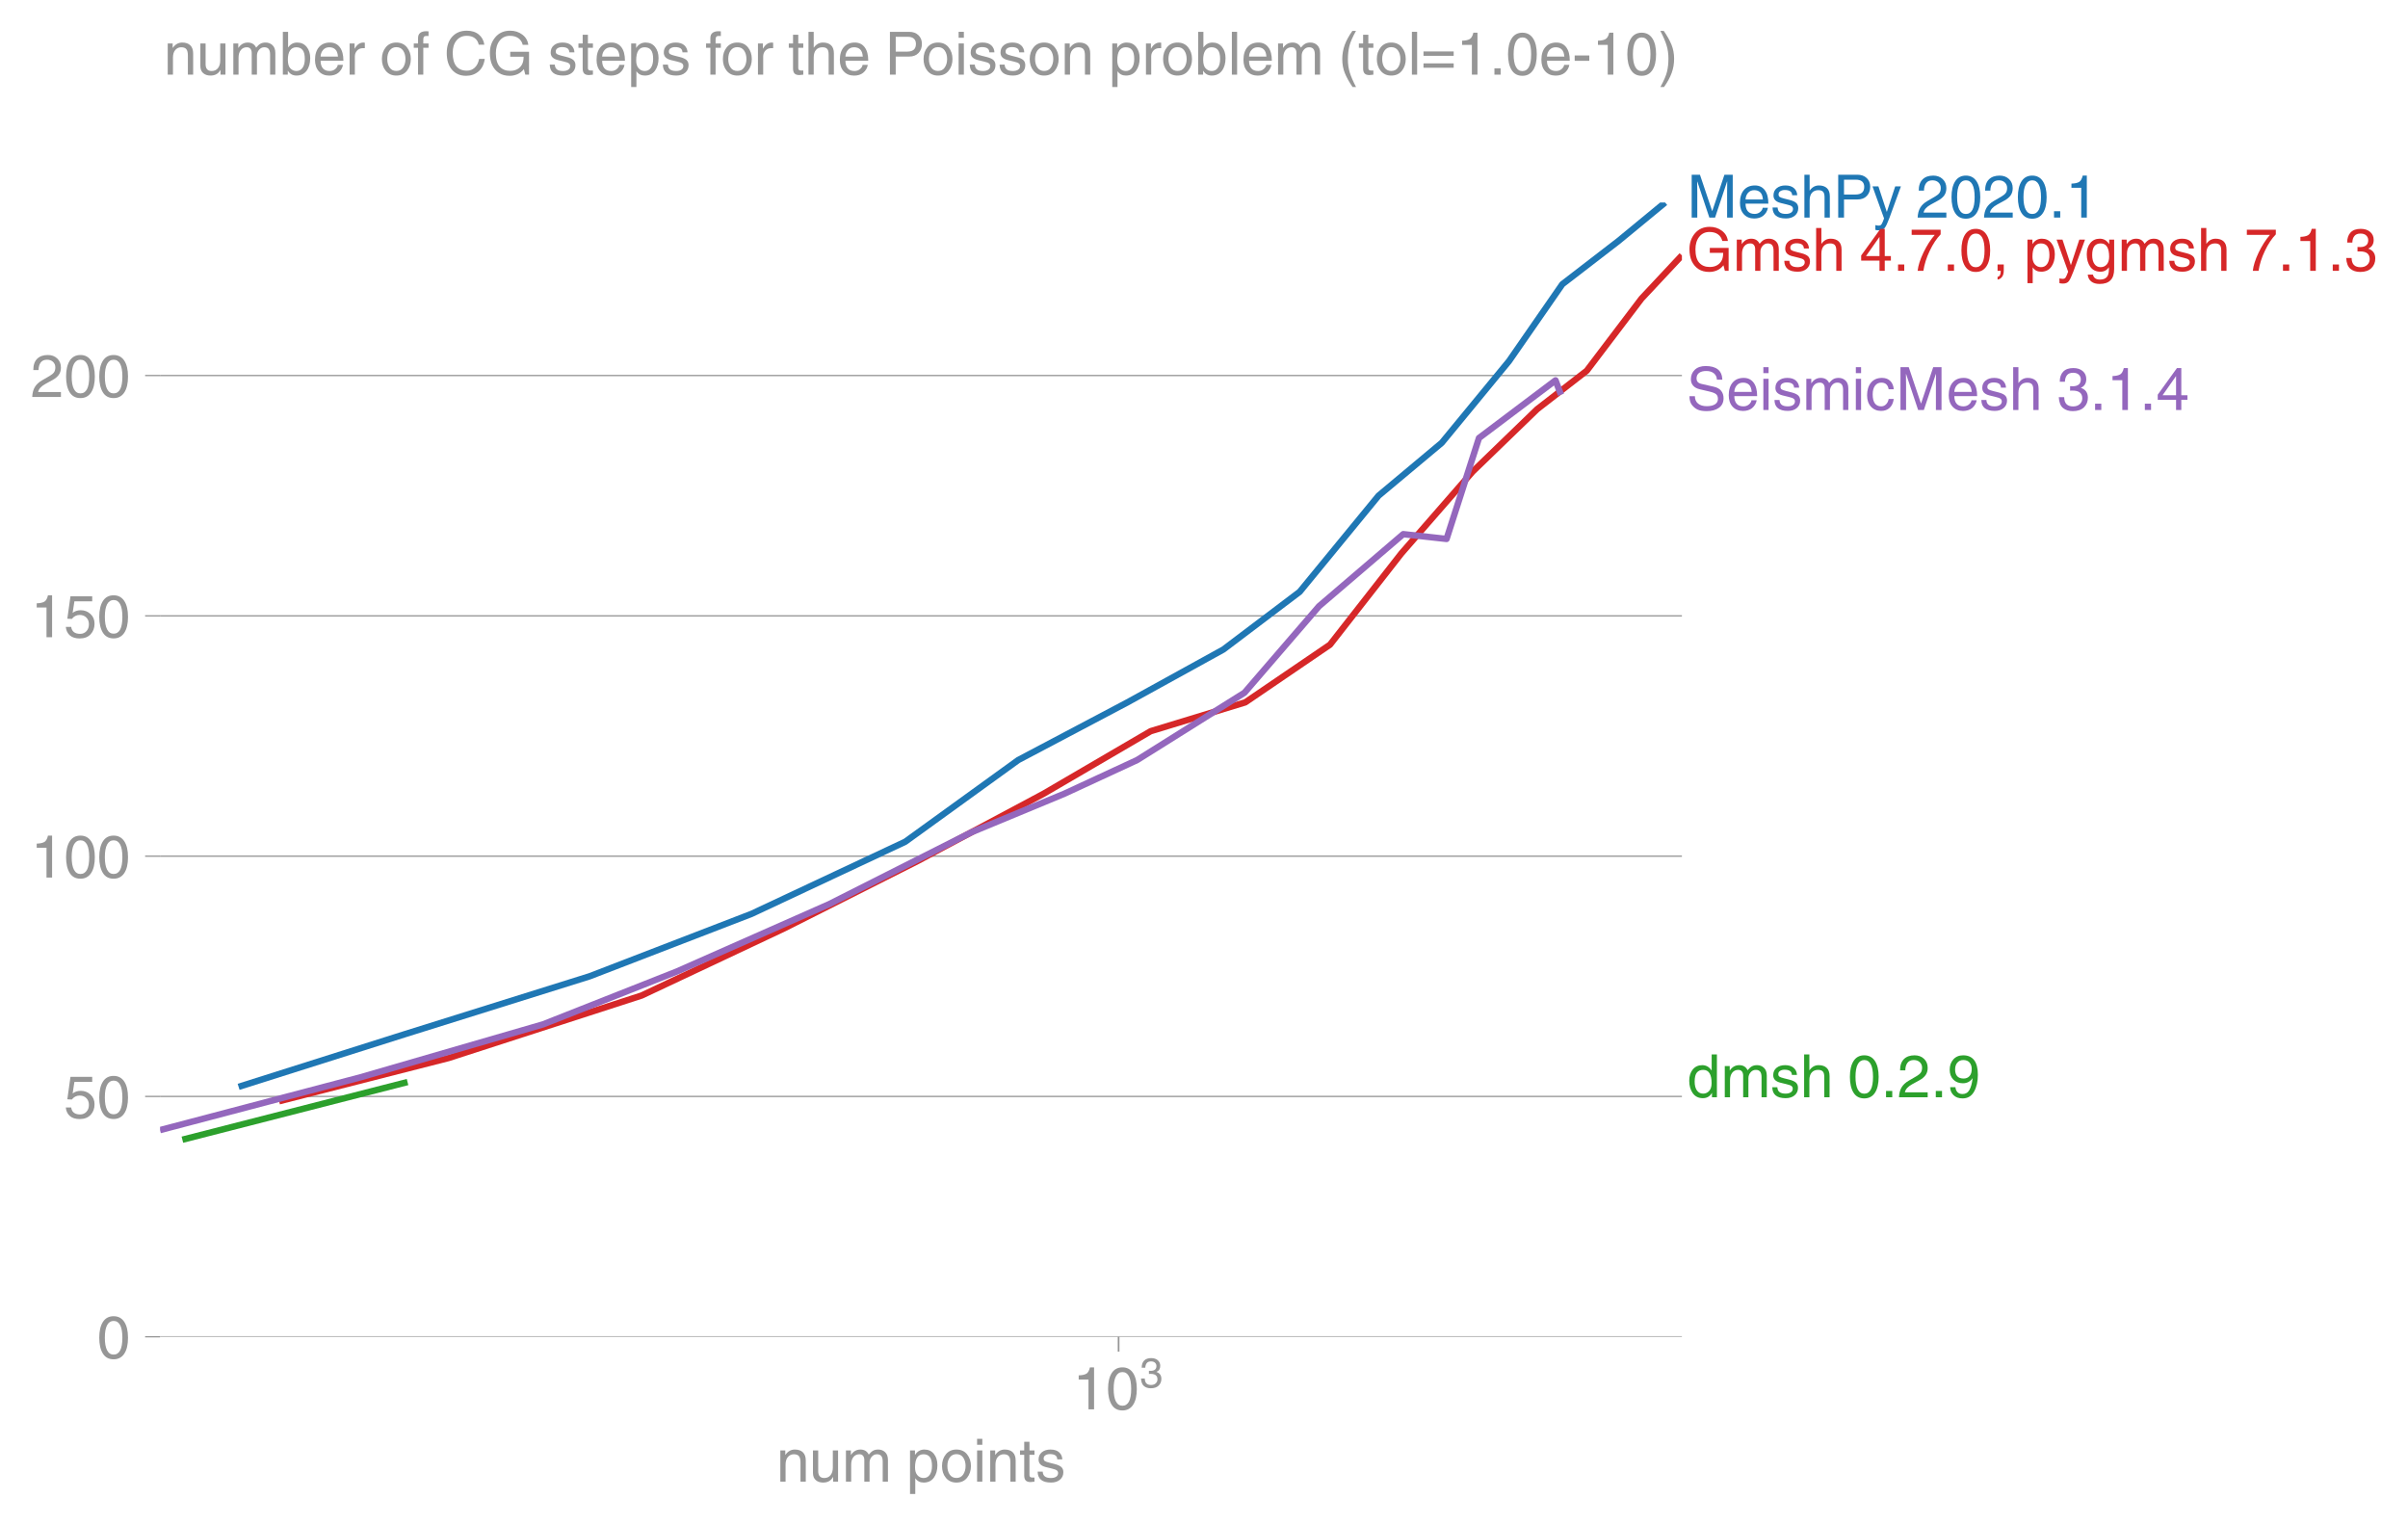
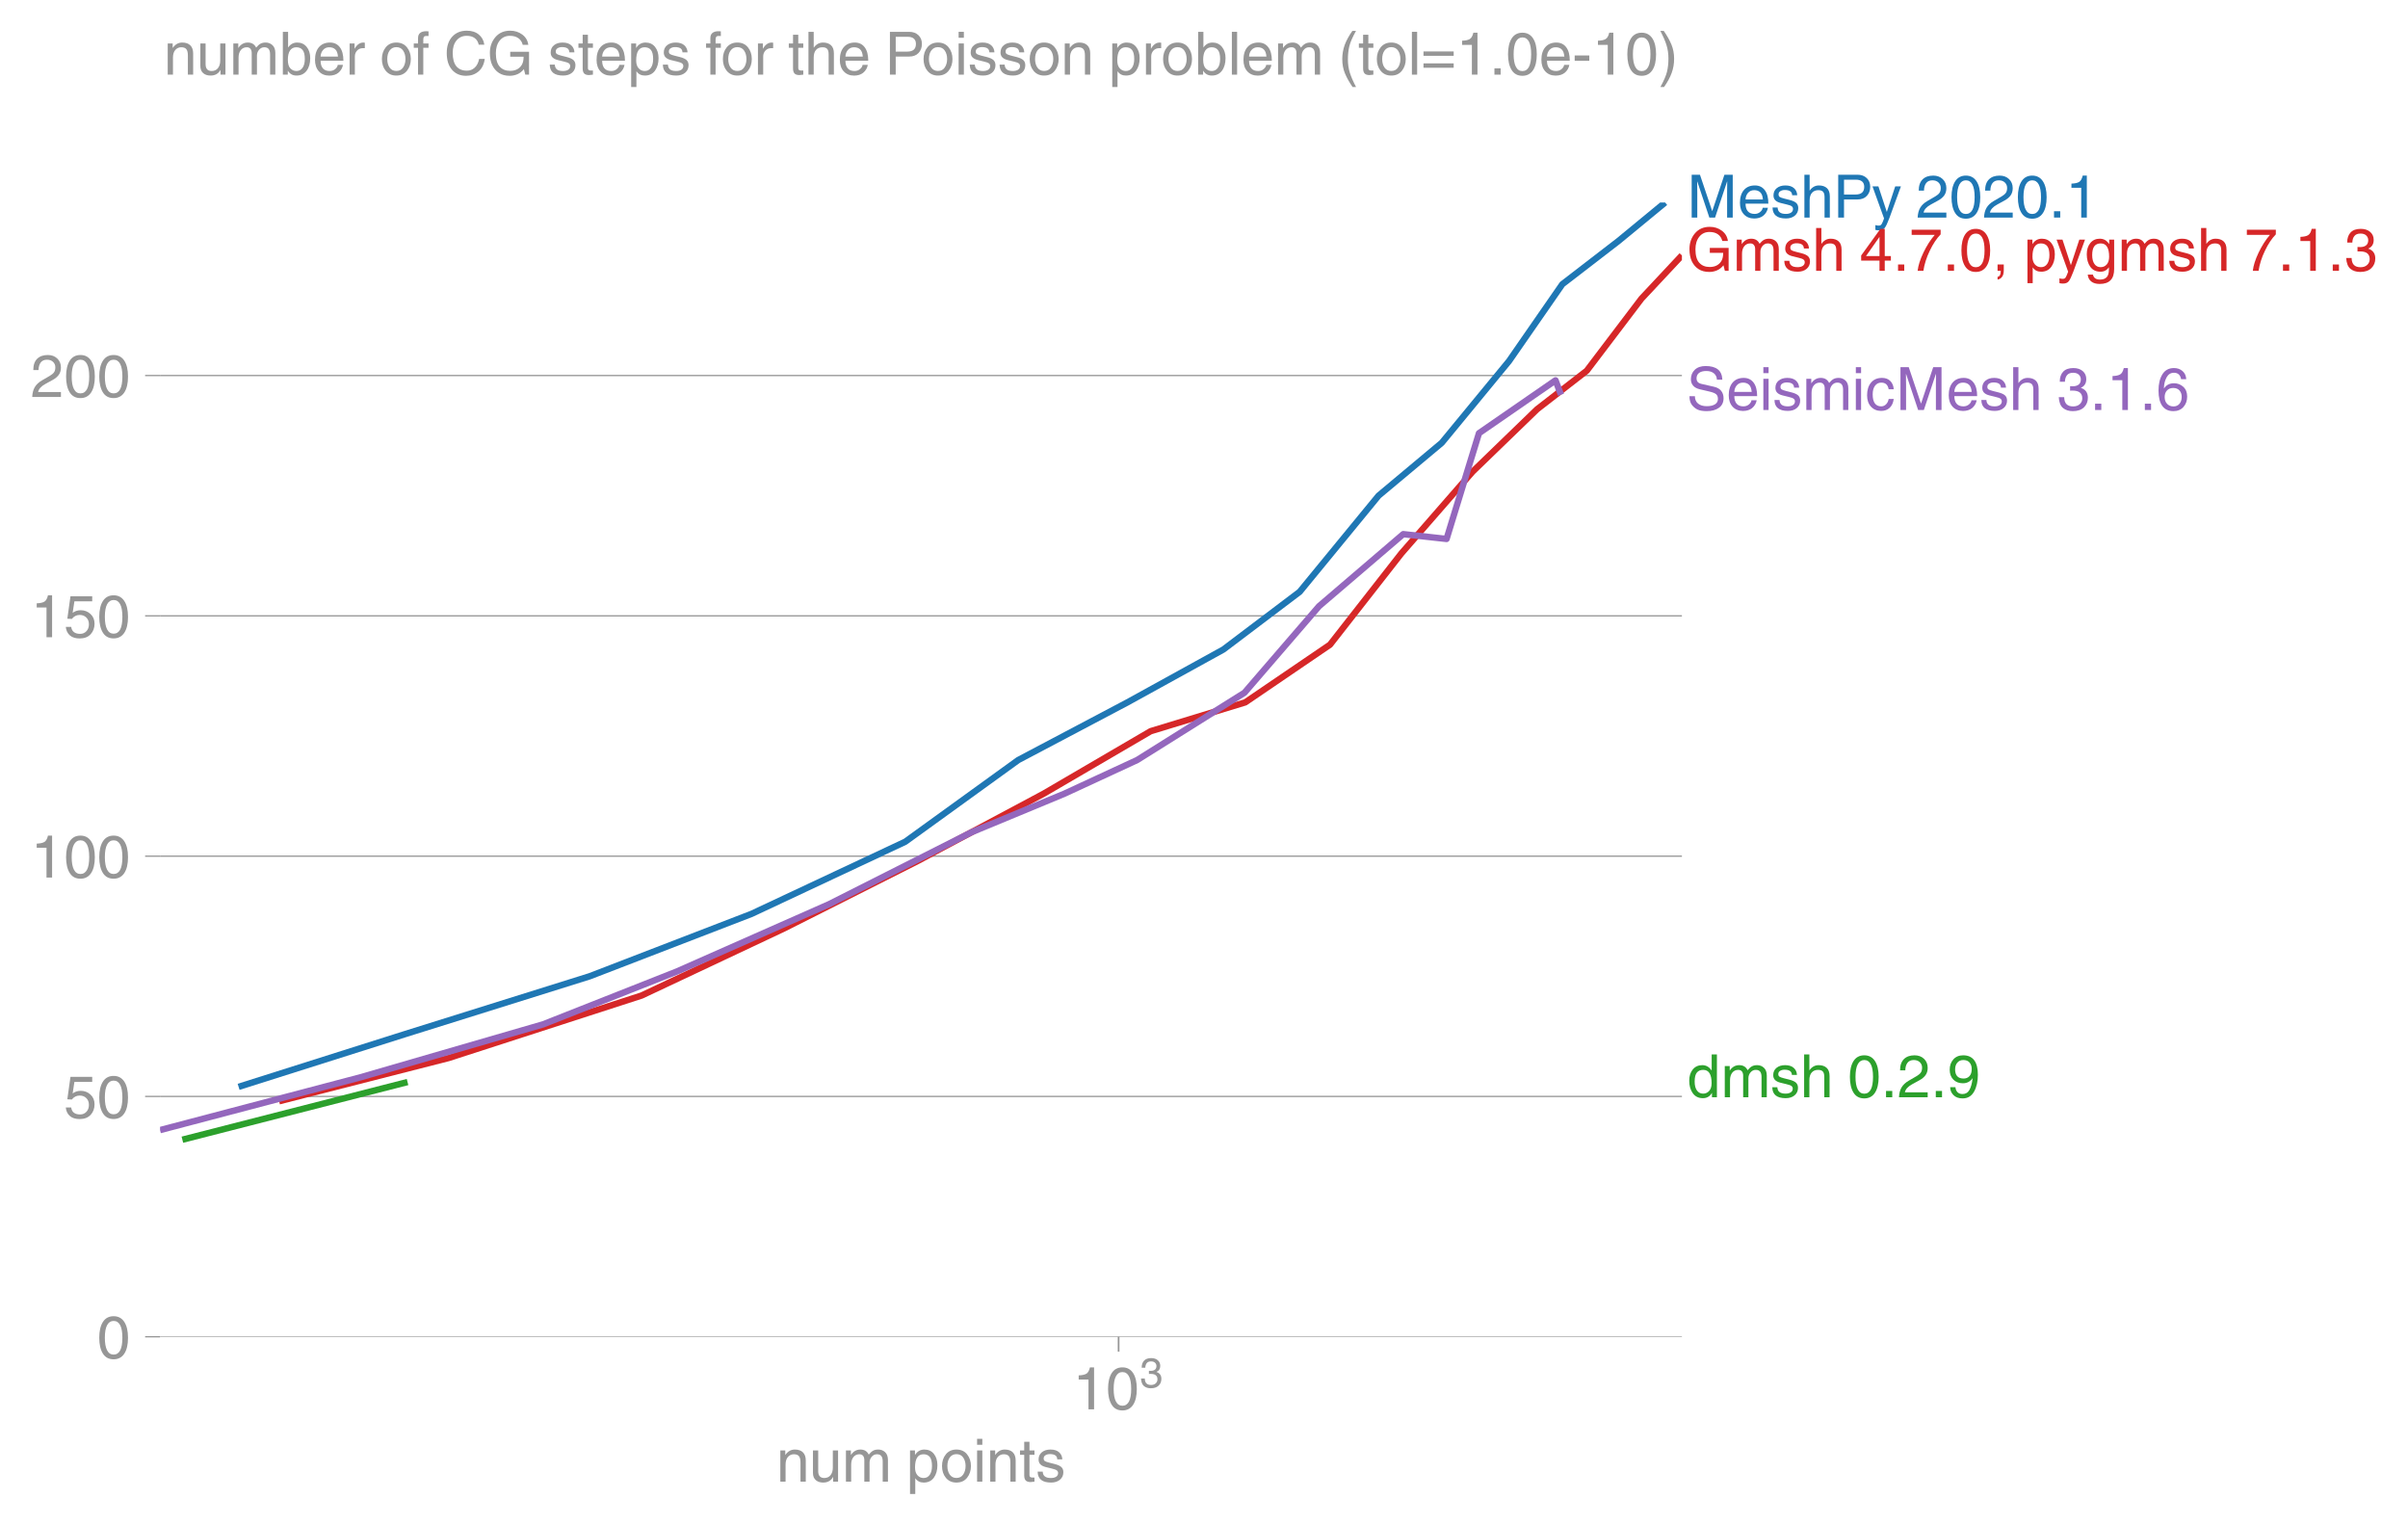
<svg xmlns="http://www.w3.org/2000/svg" xmlns:xlink="http://www.w3.org/1999/xlink" height="476.965" viewBox="0 0 565.058 357.724" width="753.411">
  <defs>
    <style>*{stroke-linecap:butt;stroke-linejoin:round}</style>
  </defs>
  <g id="figure_1">
    <path d="M0 357.724h565.058V0H0z" fill="none" id="patch_1" />
    <g id="axes_1">
      <path d="M37.556 313.628h357.12V47.516H37.556z" fill="none" id="patch_2" />
      <g id="matplotlib.axis_1">
        <g id="xtick_1">
          <g id="line2d_1">
            <defs>
-               <path d="M0 0v3.5" id="m4fc89aef6f" stroke="#969696" stroke-width=".4" />
-             </defs>
-             <use x="262.489" xlink:href="#m4fc89aef6f" y="313.628" fill="#969696" stroke="#969696" stroke-width=".4" />
+               <path d="M0 0v3.5" id="m1c33c5e5dc" stroke="#969696" stroke-width=".4" />
+             </defs>
+             <use x="262.489" xlink:href="#m1c33c5e5dc" y="313.628" fill="#969696" stroke="#969696" stroke-width=".4" />
          </g>
          <g transform="matrix(.14 0 0 -.14 251.71 330.678)" fill="#969696" id="text_1">
            <defs>
              <path d="M35.89 0h-9.374v49.906H10.109v6.985q8.594.28 12.782 2.75Q27.094 62.109 29 70.313h6.89z" id="HelveticaWorld-Regular-49" />
              <path d="M42.484 34.188q0 14.109-3.734 21.156-3.734 7.062-10.969 7.062-7.078 0-10.89-7.062-3.797-7.047-3.797-21.157 0-13.671 3.75-20.937Q20.609 6 27.78 6q7.235 0 10.969 7 3.734 7.016 3.734 21.188zm9.422 0q0-17.297-6.25-26.704-6.25-9.39-17.875-9.39-12.062 0-18.062 9.734-6 9.75-6 26.36 0 17.03 6.14 26.578 6.157 9.547 17.922 9.547 11.625 0 17.875-9.5t6.25-26.626z" id="HelveticaWorld-Regular-48" />
              <path d="M22.406 39.984q2.203-.187 4.594-.187 6.203 0 9.781 2.86 3.594 2.859 3.594 8.656 0 4.687-3.344 7.89-3.343 3.203-9.64 3.203-6.985 0-10.235-4.11-3.234-4.093-3.437-10.983h-8.64q0 10.984 5.765 16.984 5.765 6.016 16.937 6.016 9.922 0 15.828-5.11 5.907-5.094 5.907-13.39 0-10.704-9.032-14.5v-.204q11.72-4 11.72-16.406 0-9.906-6.595-16.265-6.593-6.344-18.703-6.344-9.906 0-16.312 5.203Q4.204 8.5 3.422 21.484H12.5q.203-8.109 4-11.797Q20.313 6 27.484 6q6.938 0 11.141 3.86 4.203 3.859 4.203 9.718 0 6.406-4.016 9.672-4 3.266-12.39 3.266-2 0-4.016-.094z" id="HelveticaWorld-Regular-51" />
            </defs>
            <use transform="translate(0 .173)" xlink:href="#HelveticaWorld-Regular-49" />
            <use transform="translate(55.615 .173)" xlink:href="#HelveticaWorld-Regular-48" />
            <use transform="matrix(.7 0 0 .7 112.146 36.781)" xlink:href="#HelveticaWorld-Regular-51" />
          </g>
        </g>
        <g transform="matrix(.14 0 0 -.14 182.189 347.625)" fill="#969696" id="text_2">
          <defs>
            <path d="M49.219 0h-8.844v32.172q0 7.422-2.594 10.578-2.578 3.156-8.578 3.156-5.906 0-9.875-4.5-3.953-4.484-3.953-12.89V0H6.594v52.297h8.297v-7.375h.203q6.203 8.89 15.812 8.89 8.89 0 13.594-4.718 4.719-4.703 4.719-13.5z" id="HelveticaWorld-Regular-110" />
            <path d="M6.11 52.297h8.78V17.578q0-5.765 2.61-8.625Q20.125 6.11 25 6.11q6.781 0 10.594 4.797 3.812 4.813 3.812 12.578v28.813h8.782V0H39.89v7.625l-.188.188q-4.984-9.329-16.61-9.329-7.515 0-12.25 4.094Q6.11 6.688 6.11 14.703z" id="HelveticaWorld-Regular-117" />
            <path d="M6.594 52.297h8.297v-7.375h.203q5.906 8.89 15.812 8.89 9.813 0 13.922-8.5 3.75 4.594 7.266 6.547 3.515 1.953 8.703 1.953 6.781 0 11.484-4.453Q77 44.922 77 36.187V0h-8.781v33.797q0 6.094-2.297 9.094-2.297 3.015-7.422 3.015-5.172 0-8.75-4.203-3.563-4.203-3.563-9.812V0h-8.78v36.188q0 4.53-2.11 7.124-2.094 2.594-6.094 2.594-6.297 0-10.062-4.687-3.766-4.688-3.766-12.703V0H6.594z" id="HelveticaWorld-Regular-109" />
            <path d="M14.984 23.688q0-8.407 4.094-13 4.11-4.579 10.219-4.579 6.687 0 10.39 5.438 3.72 5.453 3.72 14.765 0 10.22-3.563 14.907-3.563 4.687-10.735 4.687-6.984 0-10.562-5.5-3.563-5.5-3.563-16.718zm-8.39 28.609h8.297v-7.375h.203q5.61 8.89 15.625 8.89 10.11 0 15.937-7.359 5.828-7.344 5.828-18.766 0-12.796-5.953-21Q40.578-1.515 29.5-1.515q-9.094 0-13.922 7.032h-.203v-26.22H6.594z" id="HelveticaWorld-Regular-112" />
            <path d="M12.703 26.219q0-8.735 3.953-14.375 3.953-5.64 11.219-5.64 7.531 0 11.438 5.905 3.906 5.907 3.906 14.11 0 8.297-3.907 14.078-3.906 5.797-11.437 5.797-6.969 0-11.078-5.453-4.094-5.438-4.094-14.422zm-8.984 0q0 11.672 6.484 19.625 6.5 7.968 17.672 7.968 11.438 0 17.875-8.062 6.453-8.047 6.453-19.531 0-11.516-6.406-19.625-6.39-8.11-17.922-8.11-11.078 0-17.625 7.86-6.531 7.86-6.531 19.875z" id="HelveticaWorld-Regular-111" />
            <path d="M6.594 61.813v9.968h8.781v-9.969zM15.375 0H6.594v52.297h8.781z" id="HelveticaWorld-Regular-105" />
            <path d="M17.188 45.016V10.984q0-2 1.093-3.046 1.11-1.047 3.938-1.047h3.375V0Q20.797-.688 19-.688q-5.516 0-8.063 2.641-2.53 2.64-2.53 8.547v34.516H1.311v7.28h7.094v14.595h8.781V52.297h8.407v-7.281z" id="HelveticaWorld-Regular-116" />
            <path d="M36.078 37.406q-.187 4.688-3.344 6.735-3.14 2.047-9.047 2.047-4.296 0-7.359-1.907-3.047-1.89-3.047-5.468 0-2.829 1.797-4.172 1.813-1.344 7.828-2.86l8.688-2.187q7.906-2 11.297-5.11 3.406-3.093 3.406-8.656 0-7.719-5.64-12.531-5.641-4.813-15.063-4.813-11 0-16.64 4.563-5.626 4.578-5.735 13.75h8.5q.203-5.422 3.594-8.063 3.39-2.625 10.171-2.625 5.516 0 8.766 2.188 3.25 2.203 3.25 6.11 0 2.78-2.11 4.437-2.093 1.672-8.296 3.078l-10.203 2.5q-6.203 1.562-9.157 4.656-2.953 3.094-2.953 8.031 0 7.72 5.516 12.203 5.531 4.5 14.406 4.5 9.485 0 14.531-4.624 5.047-4.61 5.344-11.782z" id="HelveticaWorld-Regular-115" />
          </defs>
          <use xlink:href="#HelveticaWorld-Regular-110" />
          <use x="55.176" xlink:href="#HelveticaWorld-Regular-117" />
          <use x="109.961" xlink:href="#HelveticaWorld-Regular-109" />
          <use x="192.969" xlink:href="#HelveticaWorld-Regular-32" />
          <use x="217.383" xlink:href="#HelveticaWorld-Regular-112" />
          <use x="273.877" xlink:href="#HelveticaWorld-Regular-111" />
          <use x="329.785" xlink:href="#HelveticaWorld-Regular-105" />
          <use x="351.807" xlink:href="#HelveticaWorld-Regular-110" />
          <use x="406.982" xlink:href="#HelveticaWorld-Regular-116" />
          <use x="434.668" xlink:href="#HelveticaWorld-Regular-115" />
        </g>
      </g>
      <g id="matplotlib.axis_2">
        <g id="ytick_1">
-           <path clip-path="url(#p21cbfe4361)" d="M37.556 313.628h357.12" fill="none" stroke="#969696" stroke-linecap="square" stroke-width=".3" id="line2d_2" />
+           <path clip-path="url(#p365bebbb75)" d="M37.556 313.628h357.12" fill="none" stroke="#969696" stroke-linecap="square" stroke-width=".3" id="line2d_2" />
          <g id="line2d_3">
            <defs>
-               <path d="M0 0h-3.5" id="m554988ee91" stroke="#969696" stroke-width=".3" />
-             </defs>
-             <use x="37.556" xlink:href="#m554988ee91" y="313.628" fill="#969696" stroke="#969696" stroke-width=".3" />
+               <path d="M0 0h-3.5" id="mc40adfdcb4" stroke="#969696" stroke-width=".3" />
+             </defs>
+             <use x="37.556" xlink:href="#mc40adfdcb4" y="313.628" fill="#969696" stroke="#969696" stroke-width=".3" />
          </g>
          <use xlink:href="#HelveticaWorld-Regular-48" transform="matrix(.14 0 0 -.14 22.77 318.653)" fill="#969696" id="text_3" />
        </g>
        <g id="ytick_2">
-           <path clip-path="url(#p21cbfe4361)" d="M37.556 257.249h357.12" fill="none" stroke="#969696" stroke-linecap="square" stroke-width=".3" id="line2d_4" />
-           <use x="37.556" xlink:href="#m554988ee91" y="257.249" fill="#969696" stroke="#969696" stroke-width=".3" id="line2d_5" />
+           <path clip-path="url(#p365bebbb75)" d="M37.556 257.249h357.12" fill="none" stroke="#969696" stroke-linecap="square" stroke-width=".3" id="line2d_4" />
+           <use x="37.556" xlink:href="#mc40adfdcb4" y="257.249" fill="#969696" stroke="#969696" stroke-width=".3" id="line2d_5" />
          <g transform="matrix(.14 0 0 -.14 14.985 262.273)" fill="#969696" id="text_4">
            <defs>
              <path d="M14.703 40.922q5.813 4.39 13.625 4.39 9.469 0 16.281-6.296 6.813-6.297 6.813-16.22 0-10.78-6.578-17.796-6.563-7-18.422-7-10.313 0-16.266 5.047Q4.203 8.109 3.22 17.39h9.094q.671-5.672 4.437-8.672 3.766-3 10.453-3 6.485 0 10.64 4.484Q42 14.703 42 21.688q0 7.125-4.36 11.421-4.343 4.297-11.218 4.297-7.813 0-13.047-6.687l-7.563.39 5.266 37.594h36.438v-8.5H17.672z" id="HelveticaWorld-Regular-53" />
            </defs>
            <use xlink:href="#HelveticaWorld-Regular-53" />
            <use x="55.615" xlink:href="#HelveticaWorld-Regular-48" />
          </g>
        </g>
        <g id="ytick_3">
-           <path clip-path="url(#p21cbfe4361)" d="M37.556 200.869h357.12" fill="none" stroke="#969696" stroke-linecap="square" stroke-width=".3" id="line2d_6" />
-           <use x="37.556" xlink:href="#m554988ee91" y="200.869" fill="#969696" stroke="#969696" stroke-width=".3" id="line2d_7" />
+           <path clip-path="url(#p365bebbb75)" d="M37.556 200.869h357.12" fill="none" stroke="#969696" stroke-linecap="square" stroke-width=".3" id="line2d_6" />
+           <use x="37.556" xlink:href="#mc40adfdcb4" y="200.869" fill="#969696" stroke="#969696" stroke-width=".3" id="line2d_7" />
          <g transform="matrix(.14 0 0 -.14 7.2 205.894)" fill="#969696" id="text_5">
            <use xlink:href="#HelveticaWorld-Regular-49" />
            <use x="55.615" xlink:href="#HelveticaWorld-Regular-48" />
            <use x="111.23" xlink:href="#HelveticaWorld-Regular-48" />
          </g>
        </g>
        <g id="ytick_4">
-           <path clip-path="url(#p21cbfe4361)" d="M37.556 144.49h357.12" fill="none" stroke="#969696" stroke-linecap="square" stroke-width=".3" id="line2d_8" />
-           <use x="37.556" xlink:href="#m554988ee91" y="144.489" fill="#969696" stroke="#969696" stroke-width=".3" id="line2d_9" />
+           <path clip-path="url(#p365bebbb75)" d="M37.556 144.49h357.12" fill="none" stroke="#969696" stroke-linecap="square" stroke-width=".3" id="line2d_8" />
+           <use x="37.556" xlink:href="#mc40adfdcb4" y="144.489" fill="#969696" stroke="#969696" stroke-width=".3" id="line2d_9" />
          <g transform="matrix(.14 0 0 -.14 7.2 149.514)" fill="#969696" id="text_6">
            <use xlink:href="#HelveticaWorld-Regular-49" />
            <use x="55.615" xlink:href="#HelveticaWorld-Regular-53" />
            <use x="111.23" xlink:href="#HelveticaWorld-Regular-48" />
          </g>
        </g>
        <g id="ytick_5">
-           <path clip-path="url(#p21cbfe4361)" d="M37.556 88.11h357.12" fill="none" stroke="#969696" stroke-linecap="square" stroke-width=".3" id="line2d_10" />
-           <use x="37.556" xlink:href="#m554988ee91" y="88.11" fill="#969696" stroke="#969696" stroke-width=".3" id="line2d_11" />
+           <path clip-path="url(#p365bebbb75)" d="M37.556 88.11h357.12" fill="none" stroke="#969696" stroke-linecap="square" stroke-width=".3" id="line2d_10" />
+           <use x="37.556" xlink:href="#mc40adfdcb4" y="88.11" fill="#969696" stroke="#969696" stroke-width=".3" id="line2d_11" />
          <g transform="matrix(.14 0 0 -.14 7.2 93.134)" fill="#969696" id="text_7">
            <defs>
              <path d="M4.39 45.125q0 12.39 6.391 18.781 6.406 6.407 17.938 6.407 9.656 0 15.812-5.86 6.157-5.86 6.157-15.14 0-7.22-3.547-12.188-3.532-4.953-10.422-8.703l-12.11-6.64Q13.922 15.921 12.5 8.296h38.188V0H2.593q.39 9.906 4.297 16.5 3.906 6.594 12.203 11.375l12.593 7.328q5.032 2.89 7.329 5.984 2.297 3.094 2.297 8.516 0 5.375-3.766 9.031-3.75 3.672-10.156 3.672-7.078 0-10.594-4.672-3.516-4.656-3.61-12.609z" id="HelveticaWorld-Regular-50" />
            </defs>
            <use xlink:href="#HelveticaWorld-Regular-50" />
            <use x="55.615" xlink:href="#HelveticaWorld-Regular-48" />
            <use x="111.23" xlink:href="#HelveticaWorld-Regular-48" />
          </g>
        </g>
      </g>
-       <path clip-path="url(#p21cbfe4361)" d="M42.798 267.397l52.835-13.531" fill="none" stroke="#2ca02c" stroke-linecap="square" stroke-width="1.5" id="line2d_12" />
-       <path clip-path="url(#p21cbfe4361)" d="M55.993 254.993l39.161-12.403 43.207-13.531L176.38 214.4l36.049-16.914 26.517-19.169 25.62-13.531 22.514-12.404 17.9-13.53 18.51-22.553 14.832-12.403 15.778-19.17 12.513-18.04 13.177-10.149 10.95-9.02" fill="none" stroke="#1f77b4" stroke-linecap="square" stroke-width="1.5" id="line2d_13" />
-       <path clip-path="url(#p21cbfe4361)" d="M65.496 258.376l39.774-10.148 45.29-14.659 33.505-15.786 31.288-15.786 29.56-15.787 25.1-14.658 22.204-6.766 19.88-13.531 16.754-21.424 16.706-19.17 15.153-14.658 11.637-9.021 12.835-16.914 9.494-10.148" fill="none" stroke="#d62728" stroke-linecap="square" stroke-width="1.5" id="line2d_14" />
-       <path clip-path="url(#p21cbfe4361)" d="M37.556 265.142l47.1-12.404 42.774-12.403 31.402-12.404 35.716-15.786 33.492-16.914 21.746-9.02 17.059-7.894 25.178-15.786 17.495-20.297 19.764-16.914 10.166 1.128 7.606-23.68 17.963-13.53 1.279 3.382" fill="none" stroke="#9467bd" stroke-linecap="square" stroke-width="1.5" id="line2d_15" />
+       <path clip-path="url(#p365bebbb75)" d="M42.798 267.397l52.835-13.531" fill="none" stroke="#2ca02c" stroke-linecap="square" stroke-width="1.5" id="line2d_12" />
+       <path clip-path="url(#p365bebbb75)" d="M55.993 254.993l39.161-12.403 43.207-13.531L176.38 214.4l36.049-16.914 26.517-19.169 25.62-13.531 22.514-12.404 17.9-13.53 18.51-22.553 14.832-12.403 15.778-19.17 12.513-18.04 13.177-10.149 10.95-9.02" fill="none" stroke="#1f77b4" stroke-linecap="square" stroke-width="1.5" id="line2d_13" />
+       <path clip-path="url(#p365bebbb75)" d="M65.496 258.376l39.774-10.148 45.29-14.659 33.505-15.786 31.288-15.786 29.56-15.787 25.1-14.658 22.204-6.766 19.88-13.531 16.754-21.424 16.706-19.17 15.153-14.658 11.637-9.021 12.835-16.914 9.494-10.148" fill="none" stroke="#d62728" stroke-linecap="square" stroke-width="1.5" id="line2d_14" />
+       <path clip-path="url(#p365bebbb75)" d="M37.556 265.142l47.1-12.404 42.774-12.403 31.402-12.404 35.716-15.786 33.492-16.914 21.746-9.02 17.059-7.894 25.178-15.786 17.495-20.297 19.764-16.914 10.166 1.128 7.606-24.807 17.963-12.404 1.279 3.383" fill="none" stroke="#9467bd" stroke-linecap="square" stroke-width="1.5" id="line2d_15" />
      <g transform="matrix(.14 0 0 -.14 395.834 257.441)" fill="#2ca02c" id="text_8">
        <defs>
          <path d="M13.094 26.313q0-9.704 3.844-14.954 3.859-5.25 10.265-5.25 6.094 0 10.188 4.485 4.109 4.5 4.109 13.094 0 11.03-3.5 16.625-3.484 5.593-10.61 5.593-6.78 0-10.546-4.453-3.75-4.437-3.75-15.14zM50.39 0h-8.297v7.172h-.203q-4.97-8.688-15.078-8.688-10.891 0-16.86 8.297Q4 15.094 4 27.688q0 11.625 5.906 18.875 5.922 7.25 15.875 7.25 9.813 0 15.625-8.891l.203.594V71.78h8.782z" id="HelveticaWorld-Regular-100" />
          <path d="M49.219 0h-8.844v34.188q0 6.296-2.438 9-2.437 2.718-7.953 2.718-6.797 0-10.703-4.406-3.906-4.39-3.906-12.984V0H6.594v71.781h8.781V45.312h.203q6 8.5 15.328 8.5 8.594 0 13.453-4.5 4.86-4.484 4.86-13.718z" id="HelveticaWorld-Regular-104" />
          <path d="M19.094 0H8.687v10.594h10.407z" id="HelveticaWorld-Regular-46" />
          <path d="M27.594 31.39q6 0 9.75 4.047 3.765 4.063 3.765 11.97 0 6.5-3.562 10.75-3.563 4.25-10.64 4.25-6.11 0-9.876-4.298-3.75-4.297-3.75-11.53 0-7.376 3.516-11.282 3.515-3.906 10.797-3.906zm-1.282-7.906q-10 0-16.062 6.203-6.047 6.204-6.047 16.5 0 10.407 6.094 17.266 6.11 6.86 16.515 6.86 12.11 0 18.36-8.157 6.25-8.156 6.25-24.453 0-16.906-6.406-28.266Q38.625-1.905 25.875-1.905q-9.953 0-15.422 5.593-5.469 5.594-5.469 13.204h8.829q.39-5.266 3.437-8.375 3.063-3.094 8.438-3.094 7.609 0 11.515 6.781Q41.11 19 42.578 31.688l-.187.203q-5.672-8.407-16.078-8.407z" id="HelveticaWorld-Regular-57" />
        </defs>
        <use xlink:href="#HelveticaWorld-Regular-100" />
        <use x="56.982" xlink:href="#HelveticaWorld-Regular-109" />
        <use x="139.99" xlink:href="#HelveticaWorld-Regular-115" />
        <use x="189.99" xlink:href="#HelveticaWorld-Regular-104" />
        <use x="245.166" xlink:href="#HelveticaWorld-Regular-32" />
        <use x="269.58" xlink:href="#HelveticaWorld-Regular-48" />
        <use x="325.195" xlink:href="#HelveticaWorld-Regular-46" />
        <use x="352.979" xlink:href="#HelveticaWorld-Regular-50" />
        <use x="408.594" xlink:href="#HelveticaWorld-Regular-46" />
        <use x="436.377" xlink:href="#HelveticaWorld-Regular-57" />
      </g>
      <g transform="matrix(.14 0 0 -.14 395.834 51.044)" fill="#1f77b4" id="text_9">
        <defs>
          <path d="M67.484 0v42.39q0 .829.094 8.126t.094 9.78h-.281L47.312 0h-9.609L17.578 60.203h-.297q0-3.61.094-10.297.11-6.687.11-7.515V0H8.108v71.781h13.86L42.39 11.078h.28l20.313 60.703h13.922V0z" id="HelveticaWorld-Regular-77" />
          <path d="M42.484 30.328q-.687 8.485-4.5 12.031-3.797 3.547-10.109 3.547-6.39 0-10.328-4.5-3.922-4.484-4.172-11.078zm8.391-13.922q-1.453-8.11-7.953-13.422-5.719-4.5-15.047-4.593-10.984.093-17.438 7.203Q4 12.704 4 24.704q0 13.78 6.64 21.437 6.641 7.672 18.47 7.672 10.593 0 16.546-7.922 5.953-7.907 5.953-22.594H13.375q0-8.203 3.813-12.703Q21 6.109 28.608 6.109q5.375 0 9.235 3.235 3.86 3.25 4.25 7.062z" id="HelveticaWorld-Regular-101" />
          <path d="M17.828 38.625H37.11q7.282 0 10.938 3.188 3.656 3.203 3.656 9.703 0 5.812-3.516 8.89-3.515 3.078-10.687 3.078H17.828zm0-38.625H8.11v71.781h32.266q9.625 0 15.484-5.594 5.86-5.593 5.86-14.578 0-9.328-5.672-15.312-5.656-5.969-15.672-5.969H17.828z" id="HelveticaWorld-Regular-80" />
          <path d="M39.016 52.297h9.562L29.891.984q-.5-1.375-.985-2.593-4.25-11.329-7.328-15.547-3.078-4.235-9.953-4.235-3.61 0-5.906.782v8.015q2.484-.89 5.468-.89 3.22 0 4.704 2.03 1.5 2.032 4.421 9.938L.875 52.297h9.922L24.812 9.719H25z" id="HelveticaWorld-Regular-121" />
        </defs>
        <use xlink:href="#HelveticaWorld-Regular-77" />
        <use x="85.01" xlink:href="#HelveticaWorld-Regular-101" />
        <use x="140.43" xlink:href="#HelveticaWorld-Regular-115" />
        <use x="190.43" xlink:href="#HelveticaWorld-Regular-104" />
        <use x="245.605" xlink:href="#HelveticaWorld-Regular-80" />
        <use x="310.254" xlink:href="#HelveticaWorld-Regular-121" />
        <use x="359.863" xlink:href="#HelveticaWorld-Regular-32" />
        <use x="384.277" xlink:href="#HelveticaWorld-Regular-50" />
        <use x="439.893" xlink:href="#HelveticaWorld-Regular-48" />
        <use x="495.508" xlink:href="#HelveticaWorld-Regular-50" />
        <use x="551.123" xlink:href="#HelveticaWorld-Regular-48" />
        <use x="606.738" xlink:href="#HelveticaWorld-Regular-46" />
        <use x="634.521" xlink:href="#HelveticaWorld-Regular-49" />
      </g>
      <g transform="matrix(.14 0 0 -.14 395.834 63.537)" fill="#d62728" id="text_10">
        <defs>
          <path d="M38.484 38.375h31.532V0h-6.297l-2.344 9.281Q56.781 3.421 50.578.75q-6.187-2.656-12.875-2.656-10.797 0-18.047 4.703-7.25 4.719-11.265 13.015-4 8.313-4 20.72 0 15.468 9.203 26.312 9.203 10.843 24.781 10.843 11.625 0 20.313-6.5Q67.39 60.688 68.796 50h-9.375q-1.703 7.078-7.219 11.078-5.516 4.016-14.312 4.016-10.594 0-17.047-7.985-6.438-7.984-6.438-21.125 0-15.28 6.39-22.437Q27.204 6.39 38.282 6.39q7.235 0 12.235 2.859 5 2.86 7.687 7.766 2.688 4.906 2.688 13.062H38.484z" id="HelveticaWorld-Regular-71" />
          <path d="M10.594 24.703h22.61v31.89h-.188zM42 17.093V0h-8.797v17.094H2.484v8.593L34.72 70.314H42v-45.61h10.297v-7.61z" id="HelveticaWorld-Regular-52" />
          <path d="M3.719 68.797h48.578v-7.719Q42.28 50.875 33.984 33.484 25.687 16.11 23.391 0h-9.672q1.469 13.281 9.719 30.531 8.25 17.266 18.953 29.672H3.719z" id="HelveticaWorld-Regular-55" />
          <path d="M8.688 10.594h10.406V.78q0-7.422-3.078-11.172-3.078-3.765-7.328-4.312v4.594Q14.015-9.422 14.015 0H8.687z" id="HelveticaWorld-Regular-44" />
          <path d="M12.984 26.313q0-9.61 3.813-14.907Q20.609 6.11 27.094 6.11q6.312 0 10.312 4.579 4 4.593 4 13 0 11.03-3.5 16.625-3.484 5.593-10.61 5.593-7.171 0-10.75-4.765-3.562-4.766-3.562-14.828zM49.812 2.983q0-12.609-6.062-18.797-6.047-6.203-18.266-6.203-8.78 0-13.984 4.047Q6.297-13.922 5.516-6.39h8.796q.672-3.812 3.532-6.062 2.86-2.25 8.281-2.25 7.375 0 11.125 3.969 3.766 3.953 3.766 12.828v3.719h-.188q-4.937-7.329-13.922-7.329-11.187 0-17.093 8.25-5.907 8.25-5.907 20.953 0 11.625 5.953 18.875 5.97 7.25 15.829 7.25 9.906 0 15.625-8.89h.187v7.375h8.313z" id="HelveticaWorld-Regular-103" />
        </defs>
        <use xlink:href="#HelveticaWorld-Regular-71" />
        <use x="77.1" xlink:href="#HelveticaWorld-Regular-109" />
        <use x="160.107" xlink:href="#HelveticaWorld-Regular-115" />
        <use x="210.107" xlink:href="#HelveticaWorld-Regular-104" />
        <use x="265.283" xlink:href="#HelveticaWorld-Regular-32" />
        <use x="289.697" xlink:href="#HelveticaWorld-Regular-52" />
        <use x="345.313" xlink:href="#HelveticaWorld-Regular-46" />
        <use x="373.096" xlink:href="#HelveticaWorld-Regular-55" />
        <use x="428.711" xlink:href="#HelveticaWorld-Regular-46" />
        <use x="456.494" xlink:href="#HelveticaWorld-Regular-48" />
        <use x="512.109" xlink:href="#HelveticaWorld-Regular-44" />
        <use x="539.893" xlink:href="#HelveticaWorld-Regular-32" />
        <use x="564.307" xlink:href="#HelveticaWorld-Regular-112" />
        <use x="618.801" xlink:href="#HelveticaWorld-Regular-121" />
        <use x="666.41" xlink:href="#HelveticaWorld-Regular-103" />
        <use x="722.318" xlink:href="#HelveticaWorld-Regular-109" />
        <use x="805.326" xlink:href="#HelveticaWorld-Regular-115" />
        <use x="855.326" xlink:href="#HelveticaWorld-Regular-104" />
        <use x="910.502" xlink:href="#HelveticaWorld-Regular-32" />
        <use x="934.916" xlink:href="#HelveticaWorld-Regular-55" />
        <use x="990.531" xlink:href="#HelveticaWorld-Regular-46" />
        <use x="1018.314" xlink:href="#HelveticaWorld-Regular-49" />
        <use x="1073.93" xlink:href="#HelveticaWorld-Regular-46" />
        <use x="1101.713" xlink:href="#HelveticaWorld-Regular-51" />
      </g>
      <g transform="matrix(.14 0 0 -.14 395.834 96.195)" fill="#9467bd" id="text_11">
        <defs>
          <path d="M50.39 50.781q-.296 6.844-5.109 10.719-4.797 3.875-12.656 3.875-7.922 0-12.172-3.25-4.234-3.234-4.234-9.344 0-3.265 1.843-5.61 1.86-2.343 6.641-3.468l20.516-4.687q8.297-1.813 12.297-6.875 4.015-5.047 4.015-12.313 0-10.64-7.812-16.187-7.813-5.547-20.313-5.547-9.531 0-15.031 2.437-5.484 2.453-9.734 7.766-4.25 5.328-4.25 14.89h9.093q0-8 5.313-12.406 5.328-4.39 14.5-4.39 8.89 0 13.844 3.156 4.953 3.156 4.953 8.953 0 5.281-2.953 7.89Q46.188 29 37.594 31l-15.469 3.625q-7.719 1.75-11.531 6.125Q6.78 45.125 6.78 51.516q0 9.672 6.516 15.922 6.531 6.25 18.203 6.25 13.172 0 20.328-5.5 7.156-5.485 7.688-17.407z" id="HelveticaWorld-Regular-83" />
          <path d="M39.594 34.719q-1.89 11.187-12.39 11.187-6.5 0-10.454-5.203-3.953-5.203-3.953-14.484 0-10.11 3.656-15.11 3.672-5 10.64-5 4.688 0 8.11 3.438 3.422 3.437 4.39 8.953h8.5q-1.312-9.703-6.859-14.86-5.547-5.156-14.328-5.156-10.297 0-16.89 7.047-6.594 7.063-6.594 19.172 0 13.281 6.594 21.188 6.593 7.922 18.5 7.922 8.687 0 13.843-5.204 5.157-5.203 5.735-13.89z" id="HelveticaWorld-Regular-99" />
+           <path d="M14.11 21.578q0-6.875 4.093-11.234Q22.313 6 28.906 6q6.297 0 10.032 4.438 3.734 4.453 3.734 11.687 0 6.297-3.688 10.547-3.687 4.25-10.468 4.25-6.594 0-10.5-4.156-3.907-4.157-3.907-11.188zM41.702 51.61q-.984 5.375-3.984 8.078-3 2.72-8.125 2.72-8.11 0-12.36-7.923-4.25-7.906-4.343-18.109l.203-.188q5.61 8.641 16.687 8.641 8.844 0 15.438-5.86 6.593-5.859 6.593-16.452 0-10.5-6.25-17.47-6.25-6.952-16.843-6.952-12.219 0-18.563 8.687-6.344 8.703-6.344 25.938 0 16.593 6.485 27.093 6.5 10.5 19.484 10.5 8.407 0 14.219-5.015 5.813-5 6.297-13.688z" id="HelveticaWorld-Regular-54" />
        </defs>
        <use xlink:href="#HelveticaWorld-Regular-83" />
        <use x="66.211" xlink:href="#HelveticaWorld-Regular-101" />
        <use x="121.631" xlink:href="#HelveticaWorld-Regular-105" />
        <use x="143.652" xlink:href="#HelveticaWorld-Regular-115" />
        <use x="193.652" xlink:href="#HelveticaWorld-Regular-109" />
        <use x="276.66" xlink:href="#HelveticaWorld-Regular-105" />
        <use x="298.682" xlink:href="#HelveticaWorld-Regular-99" />
        <use x="349.951" xlink:href="#HelveticaWorld-Regular-77" />
        <use x="434.961" xlink:href="#HelveticaWorld-Regular-101" />
        <use x="490.381" xlink:href="#HelveticaWorld-Regular-115" />
        <use x="540.381" xlink:href="#HelveticaWorld-Regular-104" />
        <use x="595.557" xlink:href="#HelveticaWorld-Regular-32" />
        <use x="619.971" xlink:href="#HelveticaWorld-Regular-51" />
        <use x="675.586" xlink:href="#HelveticaWorld-Regular-46" />
        <use x="703.369" xlink:href="#HelveticaWorld-Regular-49" />
        <use x="758.984" xlink:href="#HelveticaWorld-Regular-46" />
-         <use x="786.768" xlink:href="#HelveticaWorld-Regular-52" />
+         <use x="786.768" xlink:href="#HelveticaWorld-Regular-54" />
      </g>
      <g transform="matrix(.14 0 0 -.14 38.434 17.516)" fill="#969696" id="text_12">
        <defs>
          <path d="M43.406 26.313q0 10.5-3.718 15.046-3.704 4.547-10.579 4.547-6.984-.11-10.562-5.453Q14.984 35.11 14.984 25q0-10.297 4.297-14.594Q23.578 6.11 29.297 6.11q6.5 0 10.297 5.344 3.812 5.344 3.812 14.86zM6.594 0v71.781h8.781V45.703h.203q5.61 8.11 15.14 8.11 9.766 0 15.766-7.25t6-18.876q0-13.093-6.062-21.156Q40.375-1.516 29.5-1.516q-9.578 0-14.406 8.016h-.203V0z" id="HelveticaWorld-Regular-98" />
          <path d="M15.375 0H6.594v52.297h8.297v-8.688h.203q5.703 10.203 14.687 10.203 1.422 0 2.297-.296V44.39h-3.266q-5.906 0-9.671-4.016-3.766-4-3.766-9.953z" id="HelveticaWorld-Regular-114" />
          <path d="M17.188 45.016V0H8.405v45.016H1.22v7.28h7.187v8.985q0 5.907 3.578 8.703 3.594 2.813 10.032 2.813 2.203 0 3.968-.188v-7.906q-1.562.188-3.578.188-2.922 0-4.078-1.438-1.14-1.437-1.14-4.656v-6.5h8.796v-7.281z" id="HelveticaWorld-Regular-102" />
          <path d="M58.016 50.203q-1.625 7.313-6.782 11.094-5.14 3.797-13.343 3.797-10.594 0-17.047-7.703-6.438-7.688-6.438-20.766 0-15.14 6.094-22.547 6.11-7.39 17.688-7.39 7.609 0 13.093 5.046 5.5 5.063 7.407 14.688h9.421Q66.22 12.594 57.625 5.344t-20.906-7.25q-14.703 0-23.516 10.11Q4.391 18.311 4.391 36.28q0 17.328 9.203 27.36 9.203 10.047 24.297 10.047 12.5 0 20.265-6.454 7.766-6.437 9.235-17.03z" id="HelveticaWorld-Regular-67" />
          <path d="M15.375 0H6.594v71.781h8.781z" id="HelveticaWorld-Regular-108" />
          <path d="M29.781 73.297q-8.875-15.875-11.218-25.844-2.344-9.953-2.344-21.969 0-11.859 3.187-22.125Q22.61-6.89 29.891-20.703h-5.86Q15.72-8.593 11.25 2.187 6.781 12.985 6.781 26.125q0 12.36 4.047 23.563 4.063 11.203 12.86 23.609z" id="HelveticaWorld-Regular-40" />
          <path d="M54.594 31.578H4v7.328h50.594zm0-20H4v7.328h50.594z" id="HelveticaWorld-Regular-61" />
          <path d="M28.906 23.188H4.391v8.984h24.515z" id="HelveticaWorld-Regular-45" />
          <path d="M3.516-20.703q8.796 15.922 11.14 25.86Q17 15.093 17 27.093q0 11.922-3.156 22.172T3.422 73.296h5.765q8.391-12.109 12.86-22.905 4.469-10.797 4.469-23.875 0-12.407-4.063-23.61-4.047-11.203-12.828-23.61z" id="HelveticaWorld-Regular-41" />
        </defs>
        <use xlink:href="#HelveticaWorld-Regular-110" />
        <use x="55.176" xlink:href="#HelveticaWorld-Regular-117" />
        <use x="109.961" xlink:href="#HelveticaWorld-Regular-109" />
        <use x="192.969" xlink:href="#HelveticaWorld-Regular-98" />
        <use x="249.463" xlink:href="#HelveticaWorld-Regular-101" />
        <use x="304.883" xlink:href="#HelveticaWorld-Regular-114" />
        <use x="337.451" xlink:href="#HelveticaWorld-Regular-32" />
        <use x="361.865" xlink:href="#HelveticaWorld-Regular-111" />
        <use x="417.773" xlink:href="#HelveticaWorld-Regular-102" />
        <use x="445.459" xlink:href="#HelveticaWorld-Regular-32" />
        <use x="469.873" xlink:href="#HelveticaWorld-Regular-67" />
        <use x="542.188" xlink:href="#HelveticaWorld-Regular-71" />
        <use x="619.287" xlink:href="#HelveticaWorld-Regular-32" />
        <use x="643.701" xlink:href="#HelveticaWorld-Regular-115" />
        <use x="693.701" xlink:href="#HelveticaWorld-Regular-116" />
        <use x="721.387" xlink:href="#HelveticaWorld-Regular-101" />
        <use x="776.807" xlink:href="#HelveticaWorld-Regular-112" />
        <use x="833.301" xlink:href="#HelveticaWorld-Regular-115" />
        <use x="883.301" xlink:href="#HelveticaWorld-Regular-32" />
        <use x="907.715" xlink:href="#HelveticaWorld-Regular-102" />
        <use x="933.4" xlink:href="#HelveticaWorld-Regular-111" />
        <use x="989.309" xlink:href="#HelveticaWorld-Regular-114" />
        <use x="1021.877" xlink:href="#HelveticaWorld-Regular-32" />
        <use x="1046.291" xlink:href="#HelveticaWorld-Regular-116" />
        <use x="1073.977" xlink:href="#HelveticaWorld-Regular-104" />
        <use x="1129.152" xlink:href="#HelveticaWorld-Regular-101" />
        <use x="1184.572" xlink:href="#HelveticaWorld-Regular-32" />
        <use x="1208.986" xlink:href="#HelveticaWorld-Regular-80" />
        <use x="1269.76" xlink:href="#HelveticaWorld-Regular-111" />
        <use x="1325.668" xlink:href="#HelveticaWorld-Regular-105" />
        <use x="1347.689" xlink:href="#HelveticaWorld-Regular-115" />
        <use x="1397.689" xlink:href="#HelveticaWorld-Regular-115" />
        <use x="1447.689" xlink:href="#HelveticaWorld-Regular-111" />
        <use x="1503.598" xlink:href="#HelveticaWorld-Regular-110" />
        <use x="1558.773" xlink:href="#HelveticaWorld-Regular-32" />
        <use x="1583.188" xlink:href="#HelveticaWorld-Regular-112" />
        <use x="1639.682" xlink:href="#HelveticaWorld-Regular-114" />
        <use x="1671.25" xlink:href="#HelveticaWorld-Regular-111" />
        <use x="1727.158" xlink:href="#HelveticaWorld-Regular-98" />
        <use x="1783.652" xlink:href="#HelveticaWorld-Regular-108" />
        <use x="1805.674" xlink:href="#HelveticaWorld-Regular-101" />
        <use x="1861.094" xlink:href="#HelveticaWorld-Regular-109" />
        <use x="1944.102" xlink:href="#HelveticaWorld-Regular-32" />
        <use x="1968.516" xlink:href="#HelveticaWorld-Regular-40" />
        <use x="2001.816" xlink:href="#HelveticaWorld-Regular-116" />
        <use x="2029.502" xlink:href="#HelveticaWorld-Regular-111" />
        <use x="2085.41" xlink:href="#HelveticaWorld-Regular-108" />
        <use x="2107.432" xlink:href="#HelveticaWorld-Regular-61" />
        <use x="2166.025" xlink:href="#HelveticaWorld-Regular-49" />
        <use x="2221.641" xlink:href="#HelveticaWorld-Regular-46" />
        <use x="2249.424" xlink:href="#HelveticaWorld-Regular-48" />
        <use x="2305.039" xlink:href="#HelveticaWorld-Regular-101" />
        <use x="2360.459" xlink:href="#HelveticaWorld-Regular-45" />
        <use x="2393.76" xlink:href="#HelveticaWorld-Regular-49" />
        <use x="2449.375" xlink:href="#HelveticaWorld-Regular-48" />
        <use x="2504.99" xlink:href="#HelveticaWorld-Regular-41" />
      </g>
    </g>
  </g>
  <defs>
-     <clipPath id="p21cbfe4361">
+     <clipPath id="p365bebbb75">
      <path d="M37.556 47.516h357.12v266.112H37.556z" />
    </clipPath>
  </defs>
</svg>
